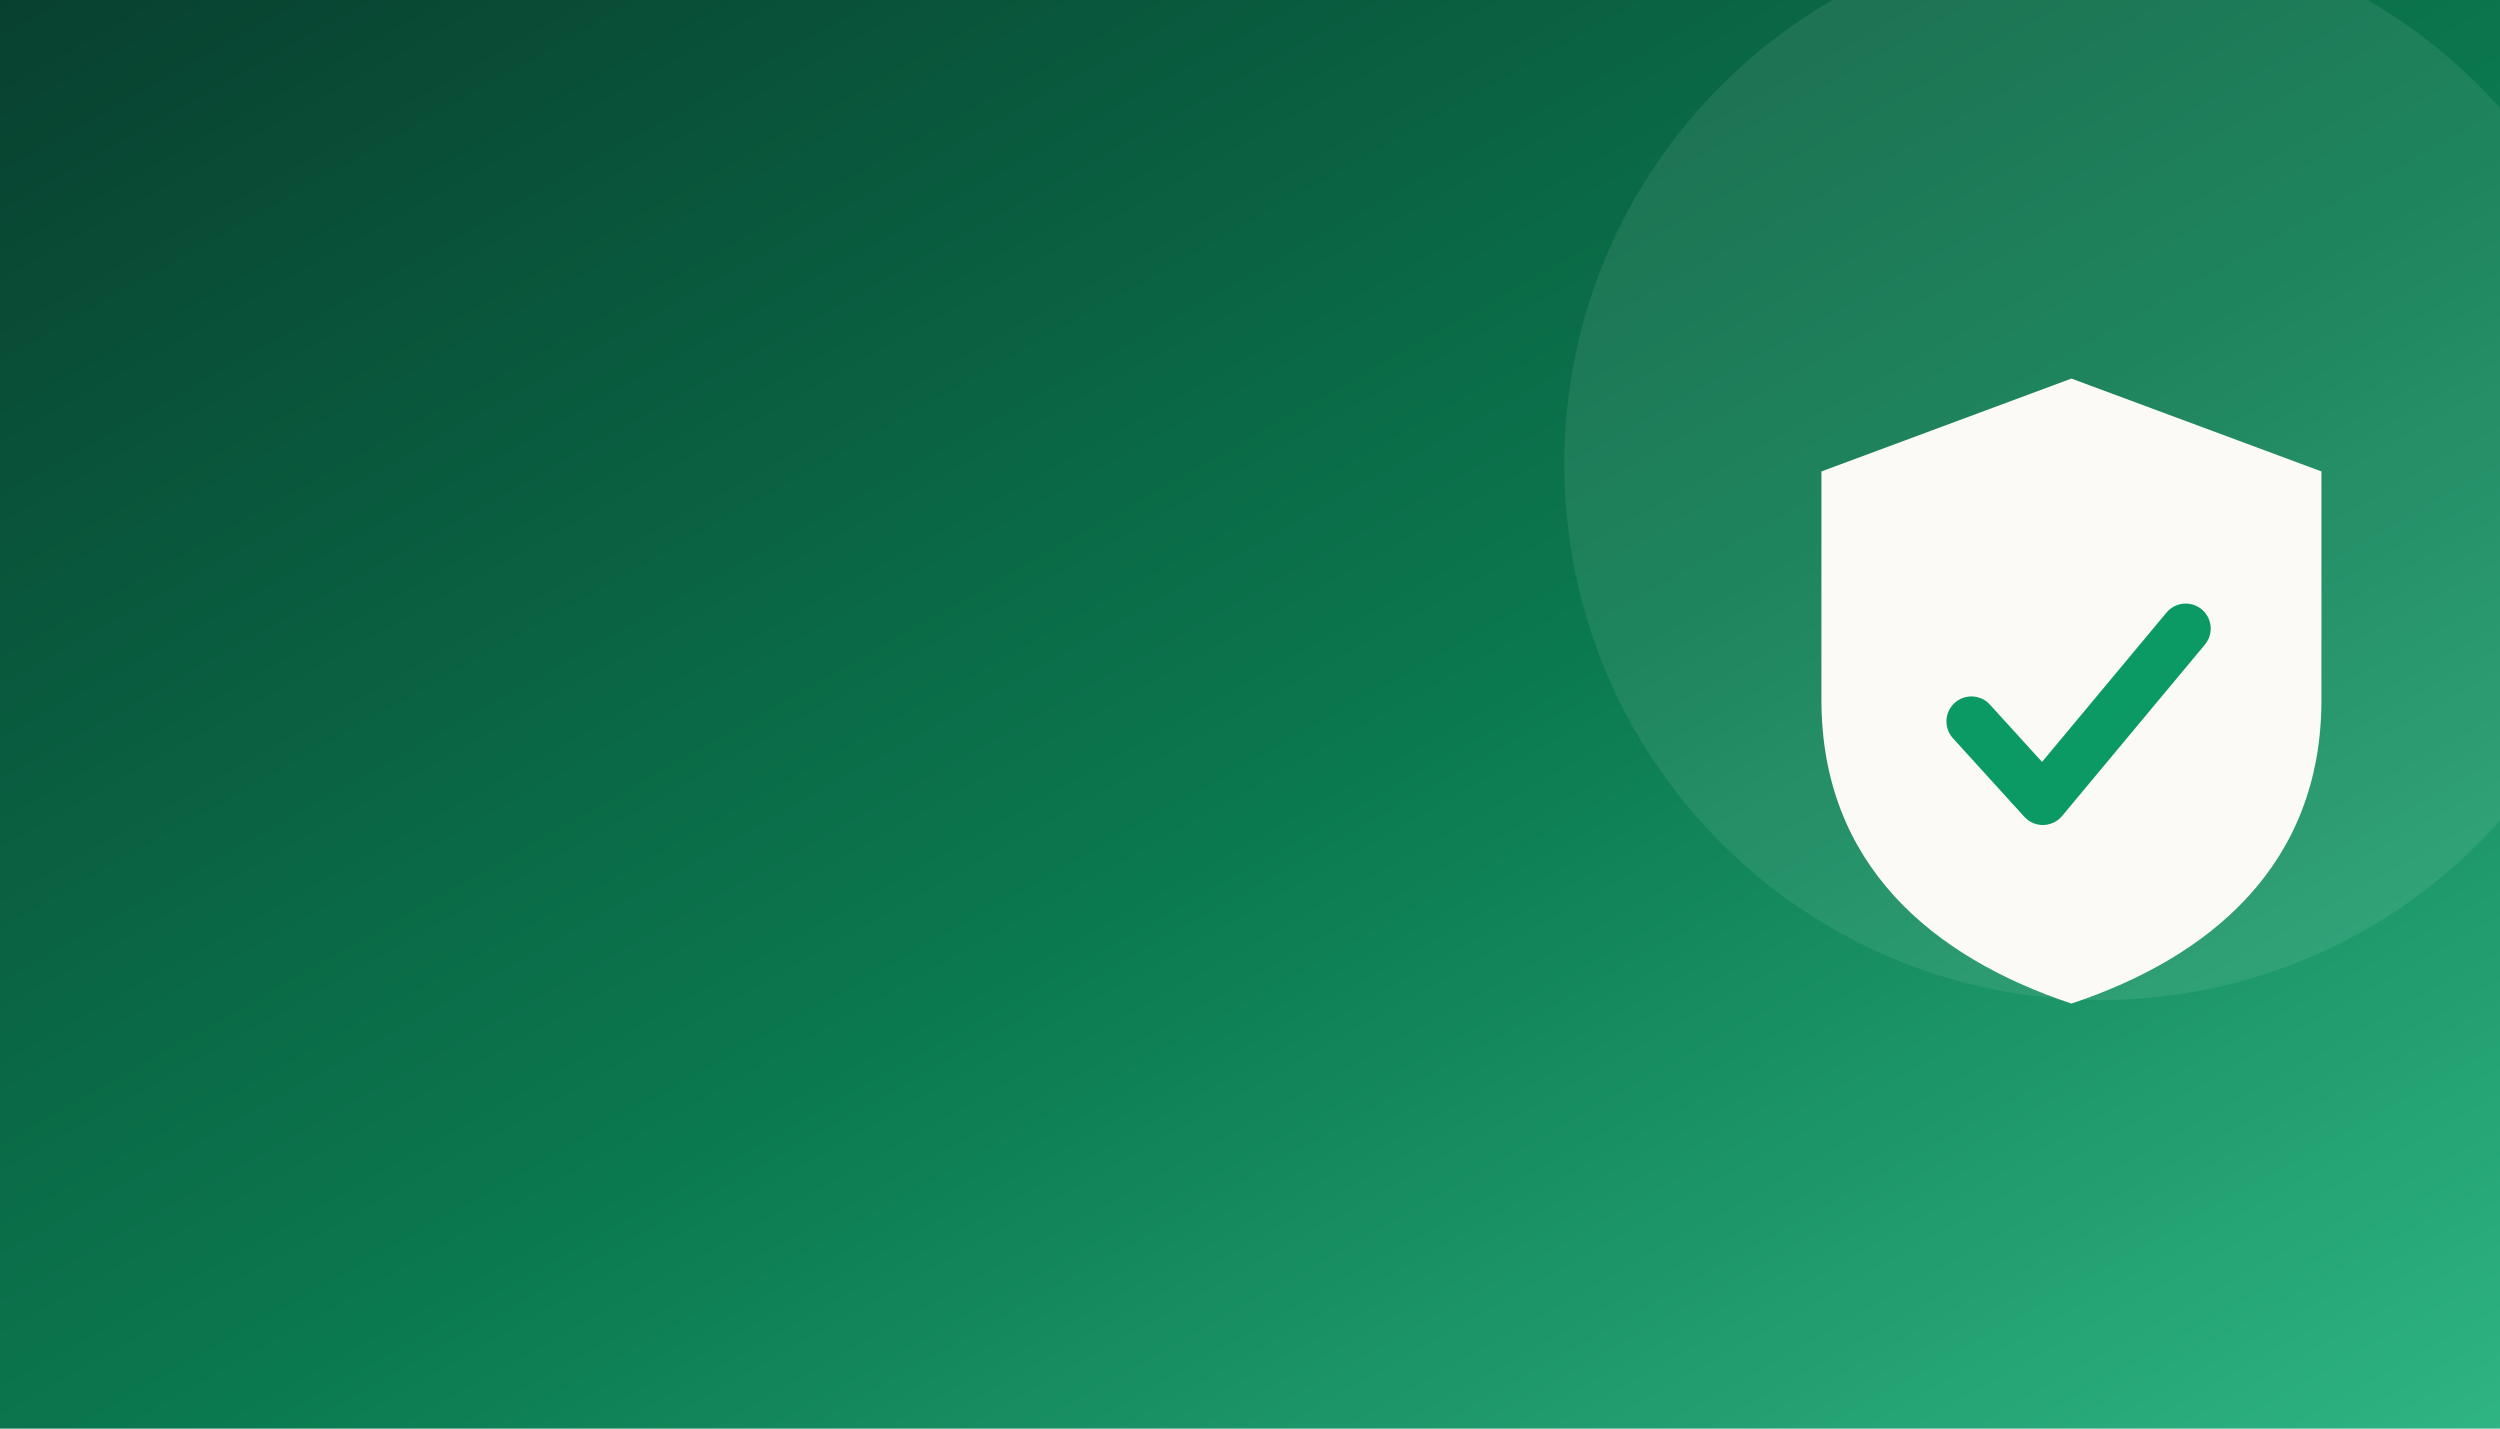
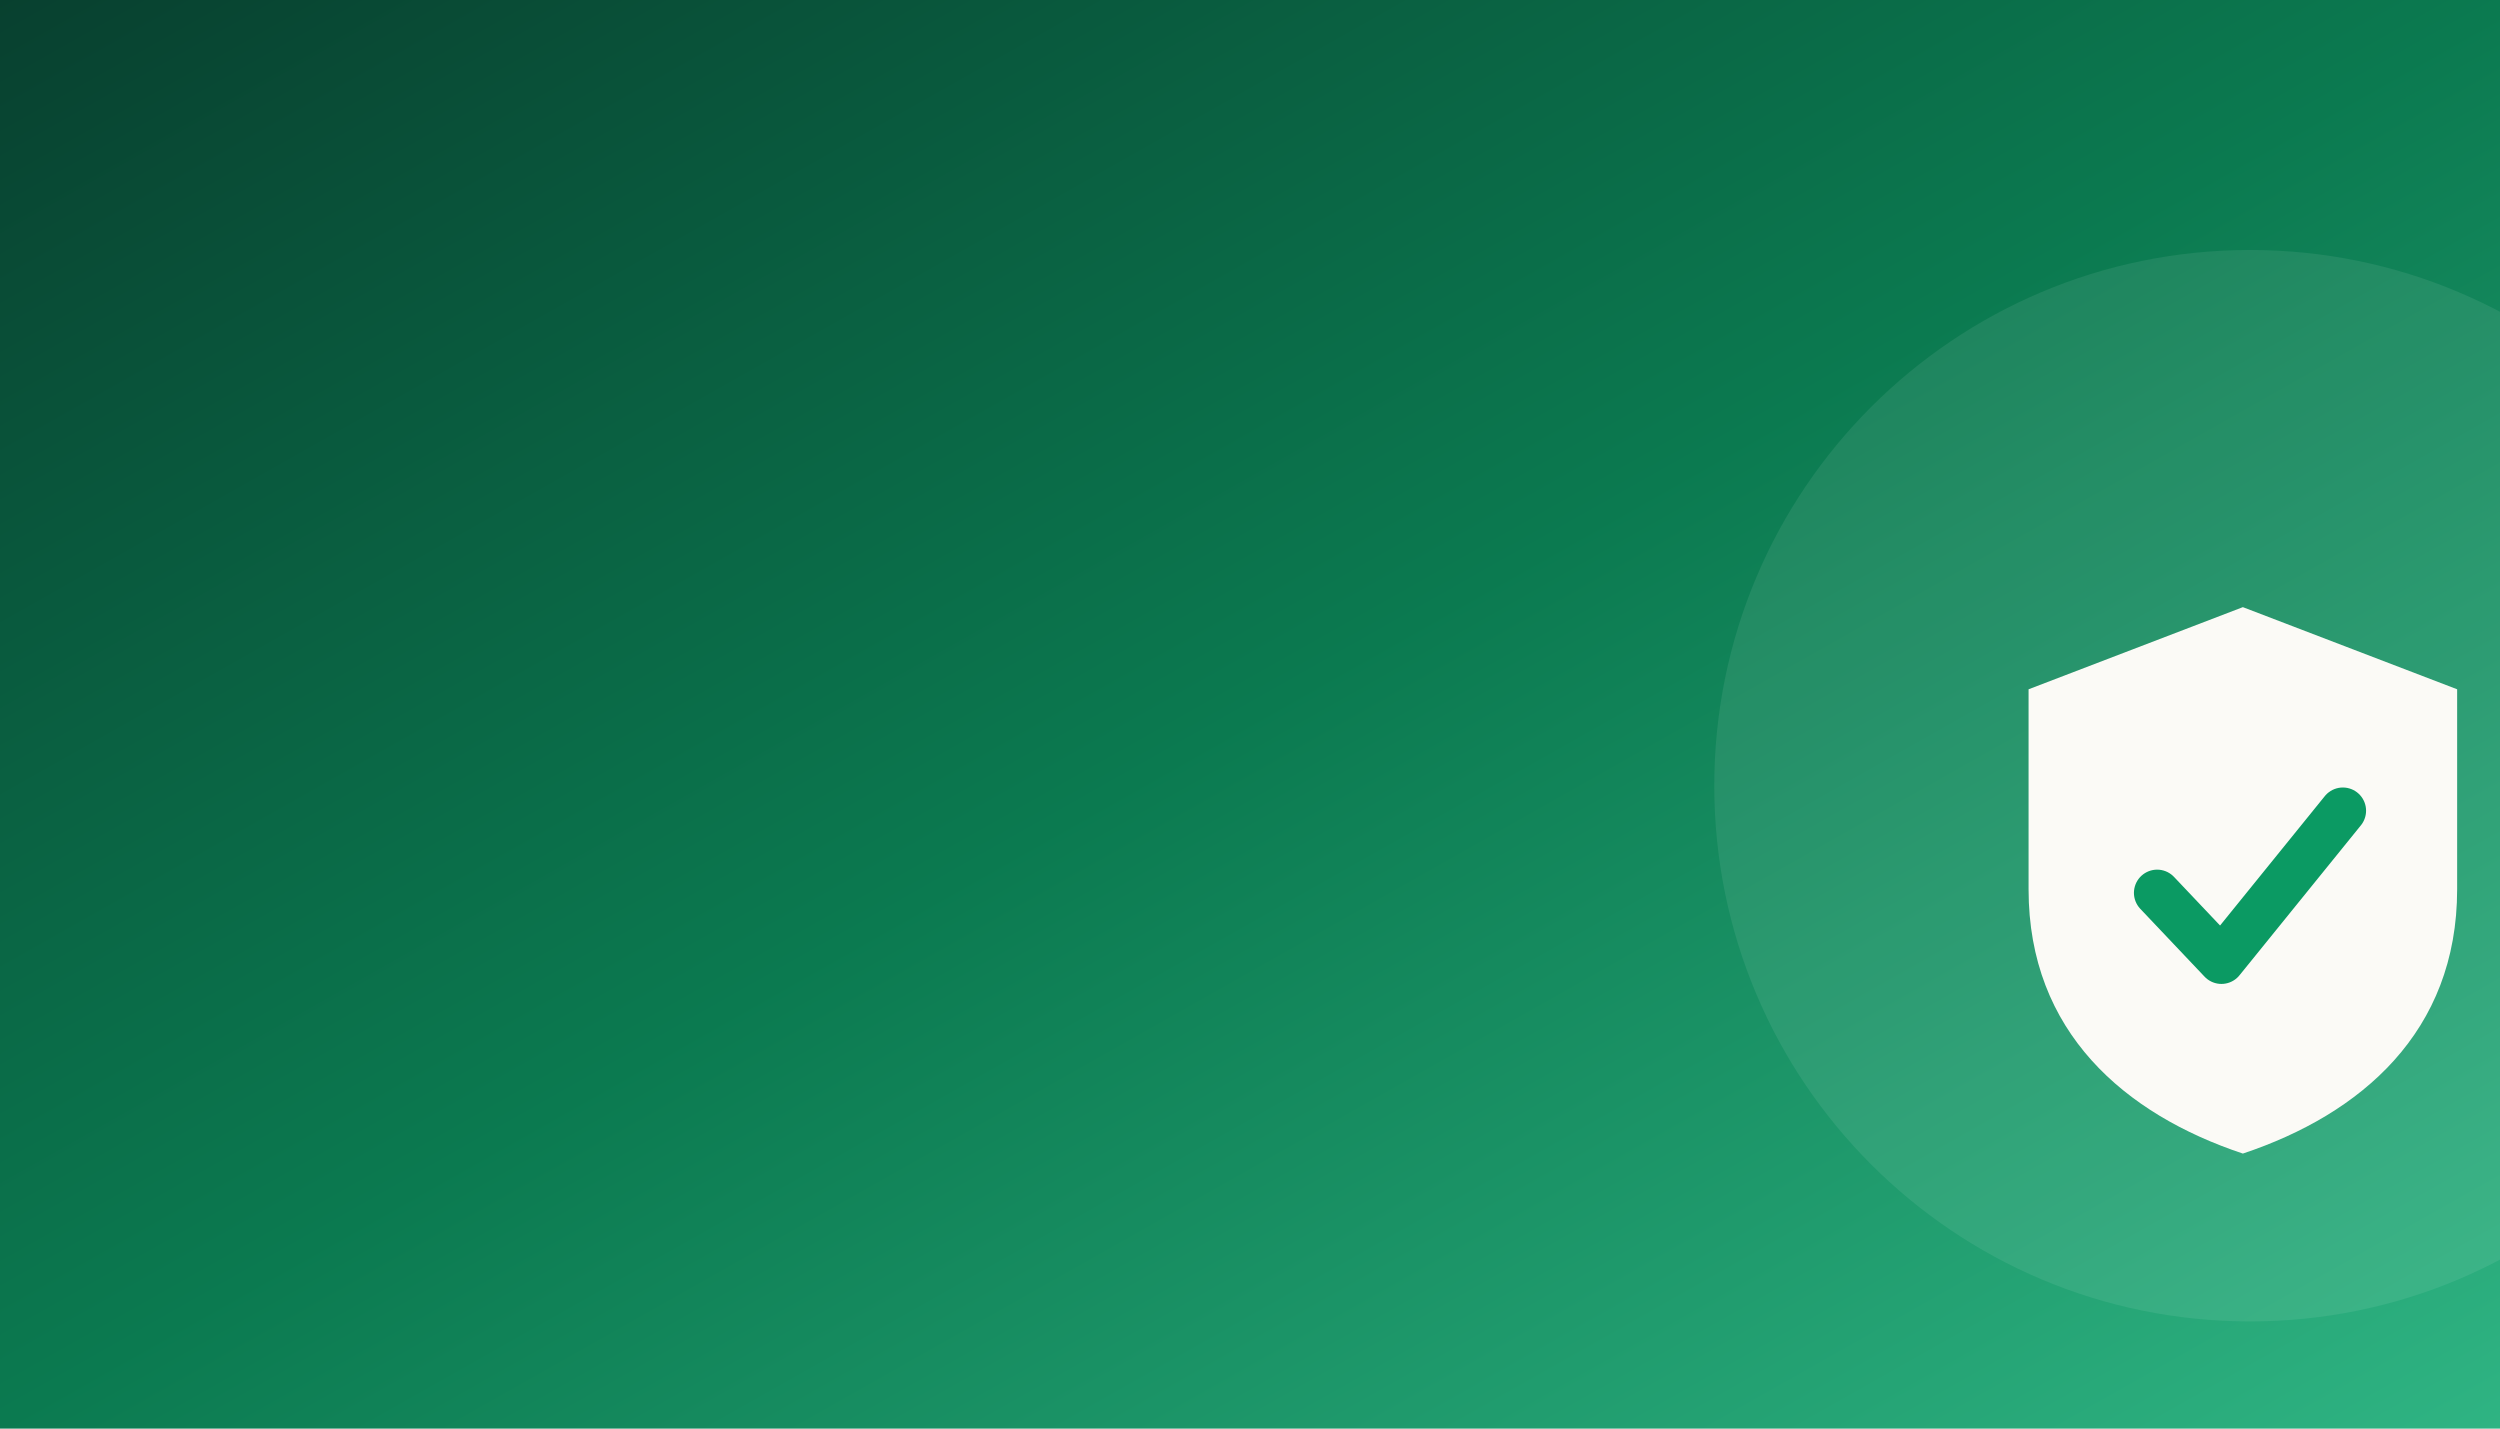
<svg xmlns="http://www.w3.org/2000/svg" viewBox="0 0 700 400" width="700" height="400" role="img" aria-label="">
  <defs>
    <linearGradient id="g3" x1="0" y1="0" x2="1" y2="1">
      <stop offset="0" stop-color="#08402F" />
-       <stop offset="0.55" stop-color="#0B7A50" />
+       <stop offset="0.5" stop-color="#0B7A50" />
      <stop offset="1" stop-color="#2FB483" />
    </linearGradient>
  </defs>
  <rect width="700" height="400" fill="url(#g3)" />
-   <circle cx="588" cy="130" r="150" fill="#FFFFFF" opacity="0.08" />
-   <path d="M580 106l70 26v64c0 46-31 72-70 85-39-13-70-39-70-85v-64z" fill="#FBFAF6" />
-   <path d="M552 202l20 22 40-48" stroke="#0B9A63" stroke-width="14" stroke-linecap="round" stroke-linejoin="round" fill="none" />
+   <circle cx="630" cy="220" r="150" fill="#FFFFFF" opacity="0.08" />
+   <path d="M628 170l60 23v56c0 40-27 63-60 74-33-11-60-34-60-74v-56z" fill="#FBFAF6" />
+   <path d="M604 250l18 19 34-42" stroke="#0B9A63" stroke-width="13" stroke-linecap="round" stroke-linejoin="round" fill="none" />
</svg>
